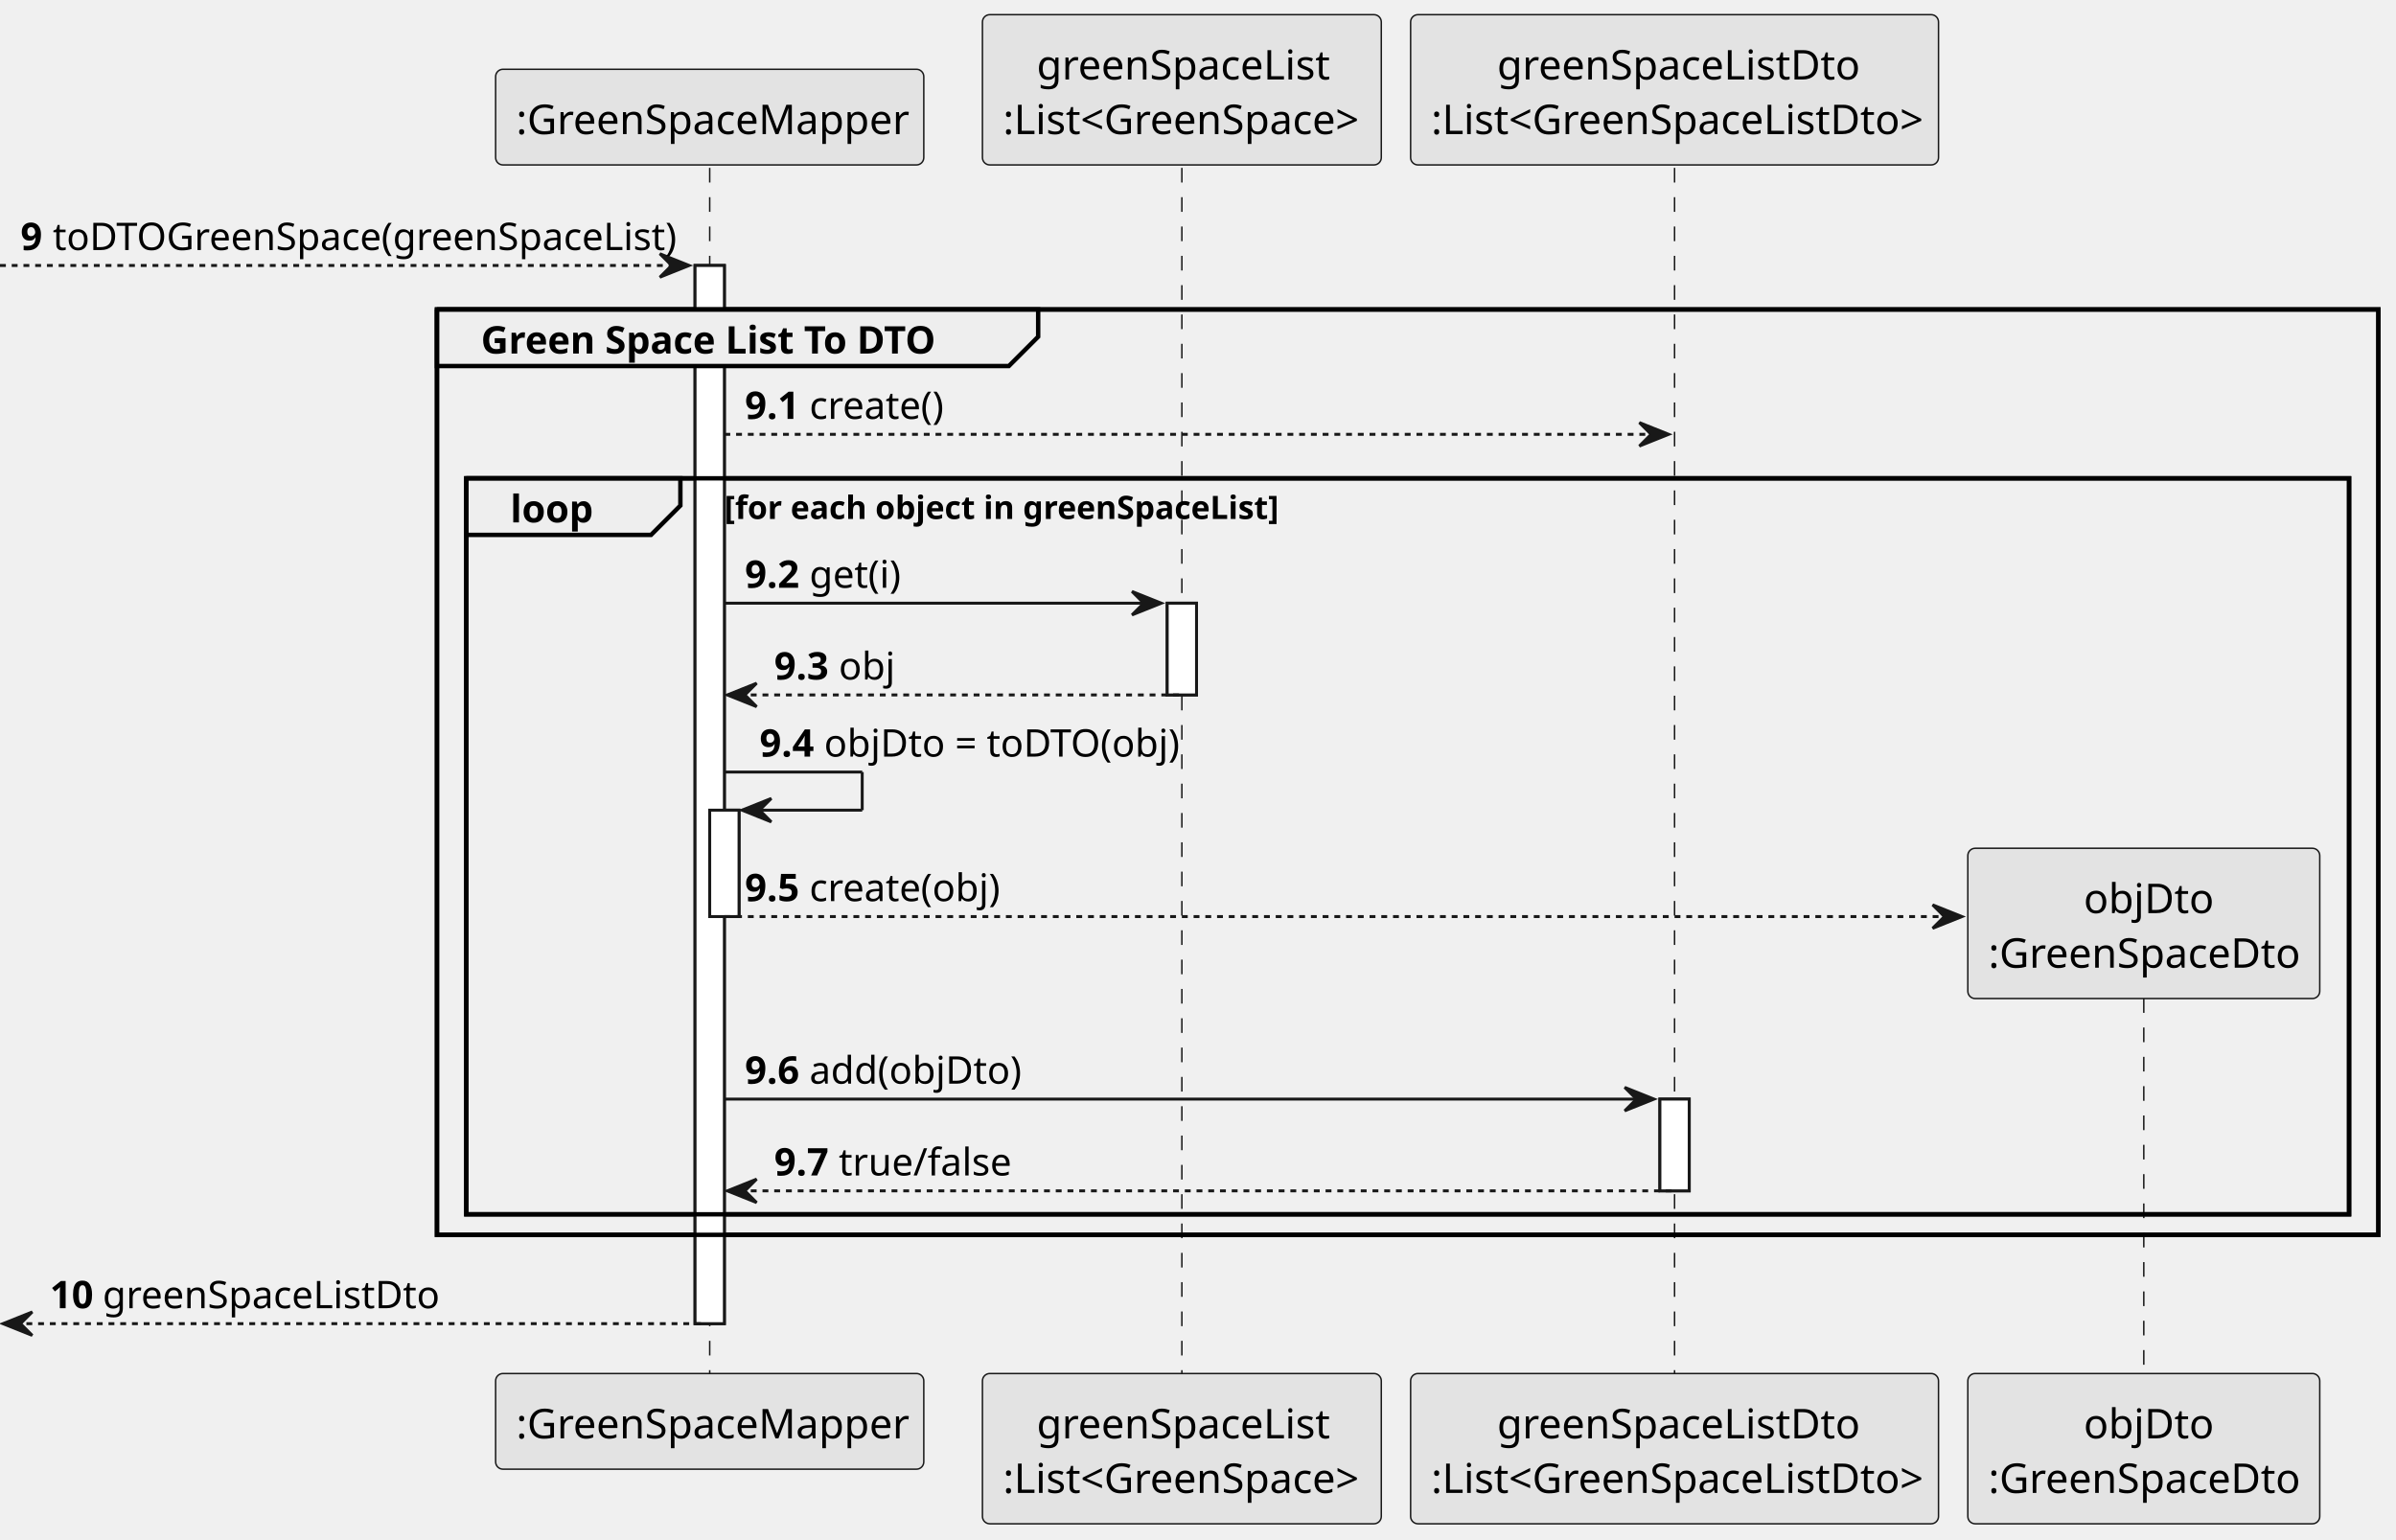
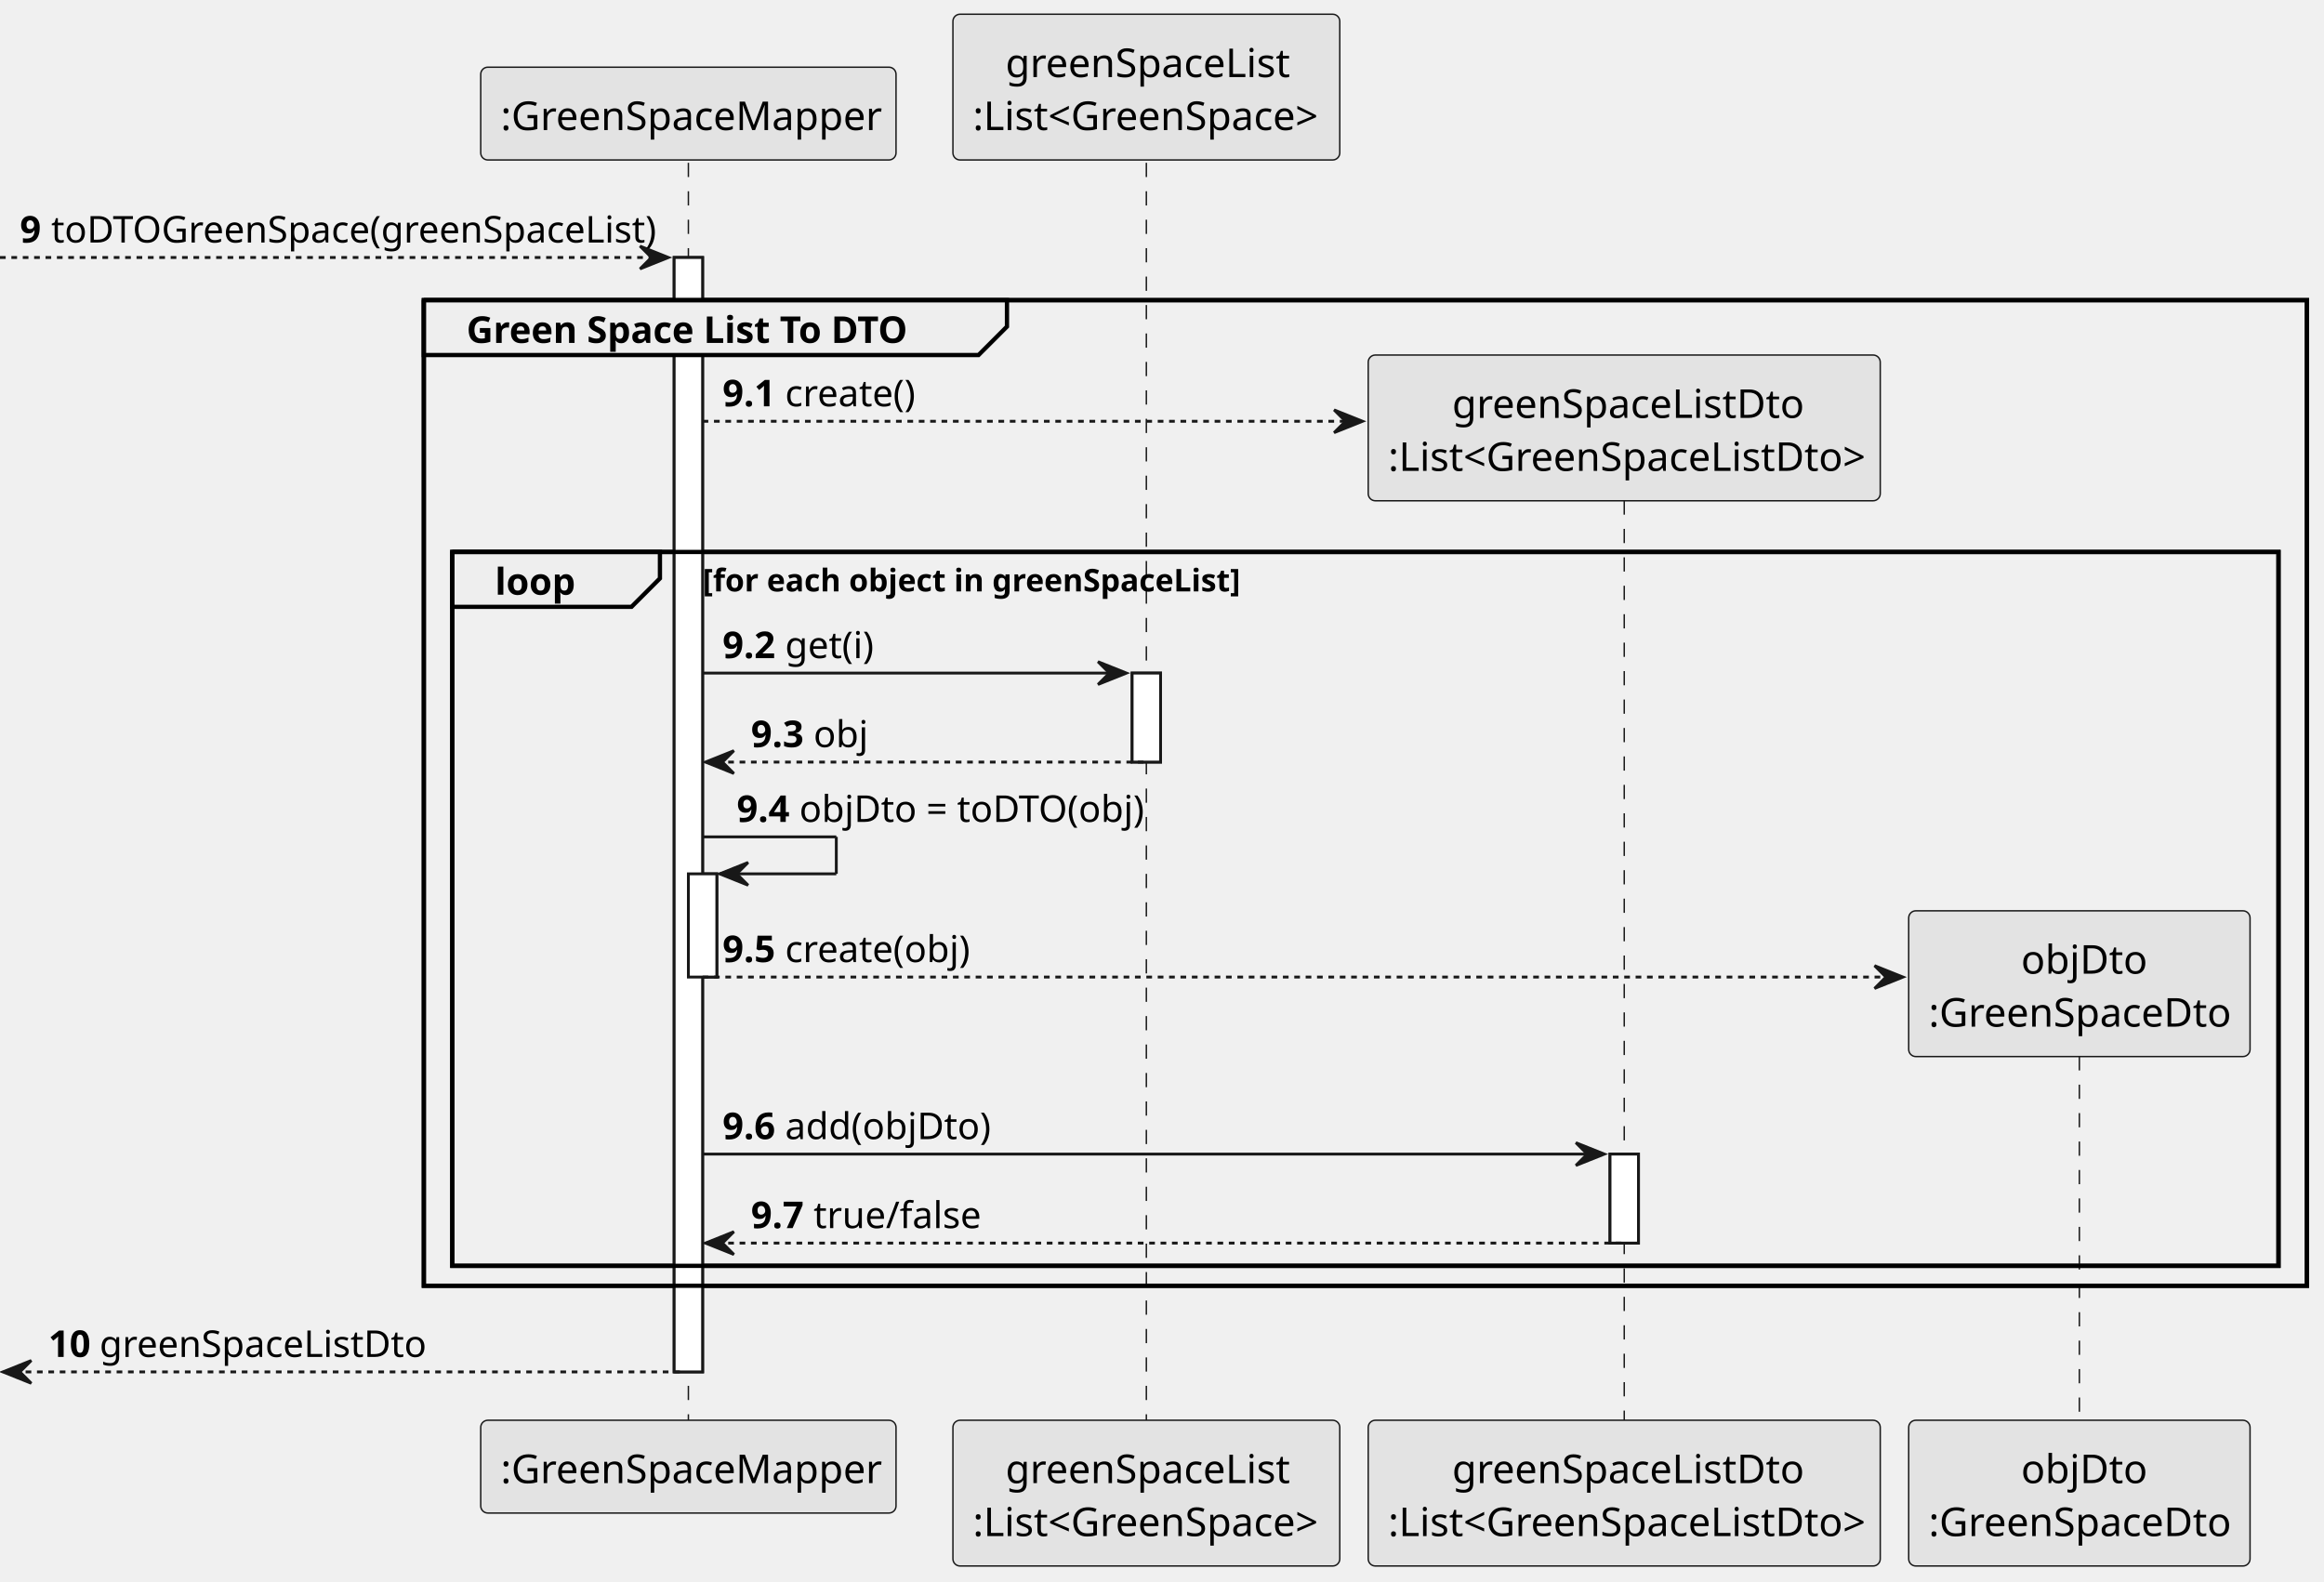
- <svg xmlns="http://www.w3.org/2000/svg" contentStyleType="text/css" height="525px" preserveAspectRatio="none" style="width:817px;height:525px;background:#FFFFFF;" version="1.1" viewBox="0 0 817 525" width="817px" zoomAndPan="magnify">
+ <svg xmlns="http://www.w3.org/2000/svg" contentStyleType="text/css" height="556px" preserveAspectRatio="none" style="width:817px;height:556px;background:#FFFFFF;" version="1.1" viewBox="0 0 817 556" width="817px" zoomAndPan="magnify">
  <defs />
  <g>
-     <rect fill="#FFFFFF" height="360.861" style="stroke:#181818;stroke-width:1.0;" width="10" x="237" y="90.533" />
-     <rect fill="#FFFFFF" height="36.291" style="stroke:#181818;stroke-width:1.0;" width="10" x="242" y="276.279" />
-     <rect fill="#FFFFFF" height="31.291" style="stroke:#181818;stroke-width:1.0;" width="10" x="398" y="205.697" />
-     <rect fill="#FFFFFF" height="31.291" style="stroke:#181818;stroke-width:1.0;" width="10" x="566" y="374.812" />
-     <rect fill="none" height="315.57" style="stroke:#000000;stroke-width:1.5;" width="662" x="149" y="105.533" />
-     <rect fill="none" height="250.988" style="stroke:#000000;stroke-width:1.5;" width="642" x="159" y="163.115" />
-     <line style="stroke:#181818;stroke-width:0.5;stroke-dasharray:5.0,5.0;" x1="242" x2="242" y1="57.242" y2="469.394" />
-     <line style="stroke:#181818;stroke-width:0.5;stroke-dasharray:5.0,5.0;" x1="403" x2="403" y1="57.242" y2="469.394" />
-     <line style="stroke:#181818;stroke-width:0.5;stroke-dasharray:5.0,5.0;" x1="571" x2="571" y1="57.242" y2="469.394" />
-     <line style="stroke:#181818;stroke-width:0.5;stroke-dasharray:5.0,5.0;" x1="731" x2="731" y1="330.4" y2="469.394" />
+     <rect fill="#FFFFFF" height="391.812" style="stroke:#181818;stroke-width:1.0;" width="10" x="237" y="90.533" />
+     <rect fill="#FFFFFF" height="36.291" style="stroke:#181818;stroke-width:1.0;" width="10" x="242" y="307.231" />
+     <rect fill="#FFFFFF" height="31.291" style="stroke:#181818;stroke-width:1.0;" width="10" x="398" y="236.648" />
+     <rect fill="#FFFFFF" height="31.291" style="stroke:#181818;stroke-width:1.0;" width="10" x="566" y="405.764" />
+     <rect fill="none" height="346.522" style="stroke:#000000;stroke-width:1.5;" width="662" x="149" y="105.533" />
+     <rect fill="none" height="250.988" style="stroke:#000000;stroke-width:1.5;" width="642" x="159" y="194.066" />
+     <line style="stroke:#181818;stroke-width:0.5;stroke-dasharray:5.0,5.0;" x1="242" x2="242" y1="57.242" y2="500.346" />
+     <line style="stroke:#181818;stroke-width:0.5;stroke-dasharray:5.0,5.0;" x1="403" x2="403" y1="57.242" y2="500.346" />
+     <line style="stroke:#181818;stroke-width:0.5;stroke-dasharray:5.0,5.0;" x1="571" x2="571" y1="165.945" y2="500.346" />
+     <line style="stroke:#181818;stroke-width:0.5;stroke-dasharray:5.0,5.0;" x1="731" x2="731" y1="361.352" y2="500.346" />
    <rect fill="#E3E3E3" height="32.621" rx="2.5" ry="2.5" style="stroke:#181818;stroke-width:0.5;" width="146" x="169" y="23.621" />
    <text fill="#000000" font-family="sans-serif" font-size="14" lengthAdjust="spacing" textLength="132" x="176" y="45.728">:GreenSpaceMapper</text>
-     <rect fill="#E3E3E3" height="32.621" rx="2.5" ry="2.5" style="stroke:#181818;stroke-width:0.5;" width="146" x="169" y="468.394" />
-     <text fill="#000000" font-family="sans-serif" font-size="14" lengthAdjust="spacing" textLength="132" x="176" y="490.502">:GreenSpaceMapper</text>
+     <rect fill="#E3E3E3" height="32.621" rx="2.5" ry="2.5" style="stroke:#181818;stroke-width:0.5;" width="146" x="169" y="499.346" />
+     <text fill="#000000" font-family="sans-serif" font-size="14" lengthAdjust="spacing" textLength="132" x="176" y="521.453">:GreenSpaceMapper</text>
    <rect fill="#E3E3E3" height="51.242" rx="2.5" ry="2.5" style="stroke:#181818;stroke-width:0.5;" width="136" x="335" y="5" />
    <text fill="#000000" font-family="sans-serif" font-size="14" lengthAdjust="spacing" textLength="99" x="353.5" y="27.107">greenSpaceList</text>
    <text fill="#000000" font-family="sans-serif" font-size="14" lengthAdjust="spacing" textLength="122" x="342" y="45.728">:List&lt;GreenSpace&gt;</text>
-     <rect fill="#E3E3E3" height="51.242" rx="2.5" ry="2.5" style="stroke:#181818;stroke-width:0.5;" width="136" x="335" y="468.394" />
-     <text fill="#000000" font-family="sans-serif" font-size="14" lengthAdjust="spacing" textLength="99" x="353.5" y="490.502">greenSpaceList</text>
-     <text fill="#000000" font-family="sans-serif" font-size="14" lengthAdjust="spacing" textLength="122" x="342" y="509.123">:List&lt;GreenSpace&gt;</text>
-     <rect fill="#E3E3E3" height="51.242" rx="2.5" ry="2.5" style="stroke:#181818;stroke-width:0.5;" width="180" x="481" y="5" />
-     <text fill="#000000" font-family="sans-serif" font-size="14" lengthAdjust="spacing" textLength="121" x="510.5" y="27.107">greenSpaceListDto</text>
-     <text fill="#000000" font-family="sans-serif" font-size="14" lengthAdjust="spacing" textLength="166" x="488" y="45.728">:List&lt;GreenSpaceListDto&gt;</text>
-     <rect fill="#E3E3E3" height="51.242" rx="2.5" ry="2.5" style="stroke:#181818;stroke-width:0.5;" width="180" x="481" y="468.394" />
-     <text fill="#000000" font-family="sans-serif" font-size="14" lengthAdjust="spacing" textLength="121" x="510.5" y="490.502">greenSpaceListDto</text>
-     <text fill="#000000" font-family="sans-serif" font-size="14" lengthAdjust="spacing" textLength="166" x="488" y="509.123">:List&lt;GreenSpaceListDto&gt;</text>
-     <rect fill="#E3E3E3" height="51.242" rx="2.5" ry="2.5" style="stroke:#181818;stroke-width:0.5;" width="120" x="671" y="468.394" />
-     <text fill="#000000" font-family="sans-serif" font-size="14" lengthAdjust="spacing" textLength="41" x="710.5" y="490.502">objDto</text>
-     <text fill="#000000" font-family="sans-serif" font-size="14" lengthAdjust="spacing" textLength="106" x="678" y="509.123">:GreenSpaceDto</text>
-     <rect fill="#FFFFFF" height="360.861" style="stroke:#181818;stroke-width:1.0;" width="10" x="237" y="90.533" />
-     <rect fill="#FFFFFF" height="36.291" style="stroke:#181818;stroke-width:1.0;" width="10" x="242" y="276.279" />
-     <rect fill="#FFFFFF" height="31.291" style="stroke:#181818;stroke-width:1.0;" width="10" x="398" y="205.697" />
-     <rect fill="#FFFFFF" height="31.291" style="stroke:#181818;stroke-width:1.0;" width="10" x="566" y="374.812" />
+     <rect fill="#E3E3E3" height="51.242" rx="2.5" ry="2.5" style="stroke:#181818;stroke-width:0.5;" width="136" x="335" y="499.346" />
+     <text fill="#000000" font-family="sans-serif" font-size="14" lengthAdjust="spacing" textLength="99" x="353.5" y="521.453">greenSpaceList</text>
+     <text fill="#000000" font-family="sans-serif" font-size="14" lengthAdjust="spacing" textLength="122" x="342" y="540.074">:List&lt;GreenSpace&gt;</text>
+     <rect fill="#E3E3E3" height="51.242" rx="2.5" ry="2.5" style="stroke:#181818;stroke-width:0.5;" width="180" x="481" y="499.346" />
+     <text fill="#000000" font-family="sans-serif" font-size="14" lengthAdjust="spacing" textLength="121" x="510.5" y="521.453">greenSpaceListDto</text>
+     <text fill="#000000" font-family="sans-serif" font-size="14" lengthAdjust="spacing" textLength="166" x="488" y="540.074">:List&lt;GreenSpaceListDto&gt;</text>
+     <rect fill="#E3E3E3" height="51.242" rx="2.5" ry="2.5" style="stroke:#181818;stroke-width:0.5;" width="120" x="671" y="499.346" />
+     <text fill="#000000" font-family="sans-serif" font-size="14" lengthAdjust="spacing" textLength="41" x="710.5" y="521.453">objDto</text>
+     <text fill="#000000" font-family="sans-serif" font-size="14" lengthAdjust="spacing" textLength="106" x="678" y="540.074">:GreenSpaceDto</text>
+     <rect fill="#FFFFFF" height="391.812" style="stroke:#181818;stroke-width:1.0;" width="10" x="237" y="90.533" />
+     <rect fill="#FFFFFF" height="36.291" style="stroke:#181818;stroke-width:1.0;" width="10" x="242" y="307.231" />
+     <rect fill="#FFFFFF" height="31.291" style="stroke:#181818;stroke-width:1.0;" width="10" x="398" y="236.648" />
+     <rect fill="#FFFFFF" height="31.291" style="stroke:#181818;stroke-width:1.0;" width="10" x="566" y="405.764" />
    <polygon fill="#181818" points="225,86.533,235,90.533,225,94.533,229,90.533" style="stroke:#181818;stroke-width:1.0;" />
    <line style="stroke:#181818;stroke-width:1.0;stroke-dasharray:2.0,2.0;" x1="0" x2="231" y1="90.533" y2="90.533" />
    <text fill="#000000" font-family="sans-serif" font-size="13" font-weight="bold" lengthAdjust="spacing" textLength="7" x="7" y="85.27">9</text>
    <text fill="#000000" font-family="sans-serif" font-size="13" lengthAdjust="spacing" textLength="207" x="18" y="85.27">toDTOGreenSpace(greenSpaceList)</text>
    <path d="M149,105.533 L354,105.533 L354,114.824 L344,124.824 L149,124.824 L149,105.533 " fill="#EEEEEE" style="stroke:#000000;stroke-width:1.5;" />
-     <rect fill="none" height="315.57" style="stroke:#000000;stroke-width:1.5;" width="662" x="149" y="105.533" />
+     <rect fill="none" height="346.522" style="stroke:#000000;stroke-width:1.5;" width="662" x="149" y="105.533" />
    <text fill="#000000" font-family="sans-serif" font-size="13" font-weight="bold" lengthAdjust="spacing" textLength="160" x="164" y="120.561">Green Space List To DTO</text>
-     <polygon fill="#181818" points="559,144.115,569,148.115,559,152.115,563,148.115" style="stroke:#181818;stroke-width:1.0;" />
-     <line style="stroke:#181818;stroke-width:1.0;stroke-dasharray:2.0,2.0;" x1="247" x2="565" y1="148.115" y2="148.115" />
+     <polygon fill="#181818" points="469,144.115,479,148.115,469,152.115,473,148.115" style="stroke:#181818;stroke-width:1.0;" />
+     <line style="stroke:#181818;stroke-width:1.0;stroke-dasharray:2.0,2.0;" x1="247" x2="475" y1="148.115" y2="148.115" />
    <text fill="#000000" font-family="sans-serif" font-size="13" font-weight="bold" lengthAdjust="spacing" textLength="18" x="254" y="142.852">9.1</text>
    <text fill="#000000" font-family="sans-serif" font-size="13" lengthAdjust="spacing" textLength="44" x="276" y="142.852">create()</text>
-     <path d="M159,163.115 L232,163.115 L232,172.406 L222,182.406 L159,182.406 L159,163.115 " fill="#EEEEEE" style="stroke:#000000;stroke-width:1.5;" />
-     <rect fill="none" height="250.988" style="stroke:#000000;stroke-width:1.5;" width="642" x="159" y="163.115" />
-     <text fill="#000000" font-family="sans-serif" font-size="13" font-weight="bold" lengthAdjust="spacing" textLength="28" x="174" y="178.144">loop</text>
-     <text fill="#000000" font-family="sans-serif" font-size="11" font-weight="bold" lengthAdjust="spacing" textLength="193" x="247" y="176.985">[for each object in greenSpaceList]</text>
-     <polygon fill="#181818" points="386,201.697,396,205.697,386,209.697,390,205.697" style="stroke:#181818;stroke-width:1.0;" />
-     <line style="stroke:#181818;stroke-width:1.0;" x1="247" x2="392" y1="205.697" y2="205.697" />
-     <text fill="#000000" font-family="sans-serif" font-size="13" font-weight="bold" lengthAdjust="spacing" textLength="18" x="254" y="200.435">9.2</text>
-     <text fill="#000000" font-family="sans-serif" font-size="13" lengthAdjust="spacing" textLength="29" x="276" y="200.435">get(i)</text>
-     <polygon fill="#181818" points="258,232.988,248,236.988,258,240.988,254,236.988" style="stroke:#181818;stroke-width:1.0;" />
-     <line style="stroke:#181818;stroke-width:1.0;stroke-dasharray:2.0,2.0;" x1="252" x2="402" y1="236.988" y2="236.988" />
-     <text fill="#000000" font-family="sans-serif" font-size="13" font-weight="bold" lengthAdjust="spacing" textLength="18" x="264" y="231.726">9.3</text>
-     <text fill="#000000" font-family="sans-serif" font-size="13" lengthAdjust="spacing" textLength="17" x="286" y="231.726">obj</text>
-     <line style="stroke:#181818;stroke-width:1.0;" x1="247" x2="294" y1="263.279" y2="263.279" />
-     <line style="stroke:#181818;stroke-width:1.0;" x1="294" x2="294" y1="263.279" y2="276.279" />
-     <line style="stroke:#181818;stroke-width:1.0;" x1="253" x2="294" y1="276.279" y2="276.279" />
-     <polygon fill="#181818" points="263,272.279,253,276.279,263,280.279,259,276.279" style="stroke:#181818;stroke-width:1.0;" />
-     <text fill="#000000" font-family="sans-serif" font-size="13" font-weight="bold" lengthAdjust="spacing" textLength="18" x="259" y="258.017">9.4</text>
-     <text fill="#000000" font-family="sans-serif" font-size="13" lengthAdjust="spacing" textLength="115" x="281" y="258.017">objDto = toDTO(obj)</text>
-     <polygon fill="#181818" points="659,308.57,669,312.57,659,316.57,663,312.57" style="stroke:#181818;stroke-width:1.0;" />
-     <line style="stroke:#181818;stroke-width:1.0;stroke-dasharray:2.0,2.0;" x1="247" x2="665" y1="312.57" y2="312.57" />
-     <text fill="#000000" font-family="sans-serif" font-size="13" font-weight="bold" lengthAdjust="spacing" textLength="18" x="254" y="307.308">9.5</text>
-     <text fill="#000000" font-family="sans-serif" font-size="13" lengthAdjust="spacing" textLength="61" x="276" y="307.308">create(obj)</text>
-     <rect fill="#E3E3E3" height="51.242" rx="2.5" ry="2.5" style="stroke:#181818;stroke-width:0.5;" width="120" x="671" y="289.279" />
-     <text fill="#000000" font-family="sans-serif" font-size="14" lengthAdjust="spacing" textLength="41" x="710.5" y="311.387">objDto</text>
-     <text fill="#000000" font-family="sans-serif" font-size="14" lengthAdjust="spacing" textLength="106" x="678" y="330.008">:GreenSpaceDto</text>
-     <polygon fill="#181818" points="554,370.812,564,374.812,554,378.812,558,374.812" style="stroke:#181818;stroke-width:1.0;" />
-     <line style="stroke:#181818;stroke-width:1.0;" x1="247" x2="560" y1="374.812" y2="374.812" />
-     <text fill="#000000" font-family="sans-serif" font-size="13" font-weight="bold" lengthAdjust="spacing" textLength="18" x="254" y="369.55">9.6</text>
-     <text fill="#000000" font-family="sans-serif" font-size="13" lengthAdjust="spacing" textLength="66" x="276" y="369.55">add(objDto)</text>
-     <polygon fill="#181818" points="258,402.103,248,406.103,258,410.103,254,406.103" style="stroke:#181818;stroke-width:1.0;" />
-     <line style="stroke:#181818;stroke-width:1.0;stroke-dasharray:2.0,2.0;" x1="252" x2="570" y1="406.103" y2="406.103" />
-     <text fill="#000000" font-family="sans-serif" font-size="13" font-weight="bold" lengthAdjust="spacing" textLength="18" x="264" y="400.841">9.7</text>
-     <text fill="#000000" font-family="sans-serif" font-size="13" lengthAdjust="spacing" textLength="53" x="286" y="400.841">true/false</text>
-     <polygon fill="#181818" points="11,447.394,1,451.394,11,455.394,7,451.394" style="stroke:#181818;stroke-width:1.0;" />
-     <line style="stroke:#181818;stroke-width:1.0;stroke-dasharray:2.0,2.0;" x1="5" x2="241" y1="451.394" y2="451.394" />
-     <text fill="#000000" font-family="sans-serif" font-size="13" font-weight="bold" lengthAdjust="spacing" textLength="14" x="17" y="446.132">10</text>
-     <text fill="#000000" font-family="sans-serif" font-size="13" lengthAdjust="spacing" textLength="110" x="35" y="446.132">greenSpaceListDto</text>
+     <rect fill="#E3E3E3" height="51.242" rx="2.5" ry="2.5" style="stroke:#181818;stroke-width:0.5;" width="180" x="481" y="124.824" />
+     <text fill="#000000" font-family="sans-serif" font-size="14" lengthAdjust="spacing" textLength="121" x="510.5" y="146.932">greenSpaceListDto</text>
+     <text fill="#000000" font-family="sans-serif" font-size="14" lengthAdjust="spacing" textLength="166" x="488" y="165.553">:List&lt;GreenSpaceListDto&gt;</text>
+     <path d="M159,194.066 L232,194.066 L232,203.357 L222,213.357 L159,213.357 L159,194.066 " fill="#EEEEEE" style="stroke:#000000;stroke-width:1.5;" />
+     <rect fill="none" height="250.988" style="stroke:#000000;stroke-width:1.5;" width="642" x="159" y="194.066" />
+     <text fill="#000000" font-family="sans-serif" font-size="13" font-weight="bold" lengthAdjust="spacing" textLength="28" x="174" y="209.095">loop</text>
+     <text fill="#000000" font-family="sans-serif" font-size="11" font-weight="bold" lengthAdjust="spacing" textLength="193" x="247" y="207.936">[for each object in greenSpaceList]</text>
+     <polygon fill="#181818" points="386,232.648,396,236.648,386,240.648,390,236.648" style="stroke:#181818;stroke-width:1.0;" />
+     <line style="stroke:#181818;stroke-width:1.0;" x1="247" x2="392" y1="236.648" y2="236.648" />
+     <text fill="#000000" font-family="sans-serif" font-size="13" font-weight="bold" lengthAdjust="spacing" textLength="18" x="254" y="231.386">9.2</text>
+     <text fill="#000000" font-family="sans-serif" font-size="13" lengthAdjust="spacing" textLength="29" x="276" y="231.386">get(i)</text>
+     <polygon fill="#181818" points="258,263.94,248,267.94,258,271.94,254,267.94" style="stroke:#181818;stroke-width:1.0;" />
+     <line style="stroke:#181818;stroke-width:1.0;stroke-dasharray:2.0,2.0;" x1="252" x2="402" y1="267.94" y2="267.94" />
+     <text fill="#000000" font-family="sans-serif" font-size="13" font-weight="bold" lengthAdjust="spacing" textLength="18" x="264" y="262.677">9.3</text>
+     <text fill="#000000" font-family="sans-serif" font-size="13" lengthAdjust="spacing" textLength="17" x="286" y="262.677">obj</text>
+     <line style="stroke:#181818;stroke-width:1.0;" x1="247" x2="294" y1="294.231" y2="294.231" />
+     <line style="stroke:#181818;stroke-width:1.0;" x1="294" x2="294" y1="294.231" y2="307.231" />
+     <line style="stroke:#181818;stroke-width:1.0;" x1="253" x2="294" y1="307.231" y2="307.231" />
+     <polygon fill="#181818" points="263,303.231,253,307.231,263,311.231,259,307.231" style="stroke:#181818;stroke-width:1.0;" />
+     <text fill="#000000" font-family="sans-serif" font-size="13" font-weight="bold" lengthAdjust="spacing" textLength="18" x="259" y="288.968">9.4</text>
+     <text fill="#000000" font-family="sans-serif" font-size="13" lengthAdjust="spacing" textLength="115" x="281" y="288.968">objDto = toDTO(obj)</text>
+     <polygon fill="#181818" points="659,339.522,669,343.522,659,347.522,663,343.522" style="stroke:#181818;stroke-width:1.0;" />
+     <line style="stroke:#181818;stroke-width:1.0;stroke-dasharray:2.0,2.0;" x1="247" x2="665" y1="343.522" y2="343.522" />
+     <text fill="#000000" font-family="sans-serif" font-size="13" font-weight="bold" lengthAdjust="spacing" textLength="18" x="254" y="338.259">9.5</text>
+     <text fill="#000000" font-family="sans-serif" font-size="13" lengthAdjust="spacing" textLength="61" x="276" y="338.259">create(obj)</text>
+     <rect fill="#E3E3E3" height="51.242" rx="2.5" ry="2.5" style="stroke:#181818;stroke-width:0.5;" width="120" x="671" y="320.231" />
+     <text fill="#000000" font-family="sans-serif" font-size="14" lengthAdjust="spacing" textLength="41" x="710.5" y="342.338">objDto</text>
+     <text fill="#000000" font-family="sans-serif" font-size="14" lengthAdjust="spacing" textLength="106" x="678" y="360.959">:GreenSpaceDto</text>
+     <polygon fill="#181818" points="554,401.764,564,405.764,554,409.764,558,405.764" style="stroke:#181818;stroke-width:1.0;" />
+     <line style="stroke:#181818;stroke-width:1.0;" x1="247" x2="560" y1="405.764" y2="405.764" />
+     <text fill="#000000" font-family="sans-serif" font-size="13" font-weight="bold" lengthAdjust="spacing" textLength="18" x="254" y="400.501">9.6</text>
+     <text fill="#000000" font-family="sans-serif" font-size="13" lengthAdjust="spacing" textLength="66" x="276" y="400.501">add(objDto)</text>
+     <polygon fill="#181818" points="258,433.055,248,437.055,258,441.055,254,437.055" style="stroke:#181818;stroke-width:1.0;" />
+     <line style="stroke:#181818;stroke-width:1.0;stroke-dasharray:2.0,2.0;" x1="252" x2="570" y1="437.055" y2="437.055" />
+     <text fill="#000000" font-family="sans-serif" font-size="13" font-weight="bold" lengthAdjust="spacing" textLength="18" x="264" y="431.792">9.7</text>
+     <text fill="#000000" font-family="sans-serif" font-size="13" lengthAdjust="spacing" textLength="53" x="286" y="431.792">true/false</text>
+     <polygon fill="#181818" points="11,478.346,1,482.346,11,486.346,7,482.346" style="stroke:#181818;stroke-width:1.0;" />
+     <line style="stroke:#181818;stroke-width:1.0;stroke-dasharray:2.0,2.0;" x1="5" x2="241" y1="482.346" y2="482.346" />
+     <text fill="#000000" font-family="sans-serif" font-size="13" font-weight="bold" lengthAdjust="spacing" textLength="14" x="17" y="477.083">10</text>
+     <text fill="#000000" font-family="sans-serif" font-size="13" lengthAdjust="spacing" textLength="110" x="35" y="477.083">greenSpaceListDto</text>
  </g>
</svg>
